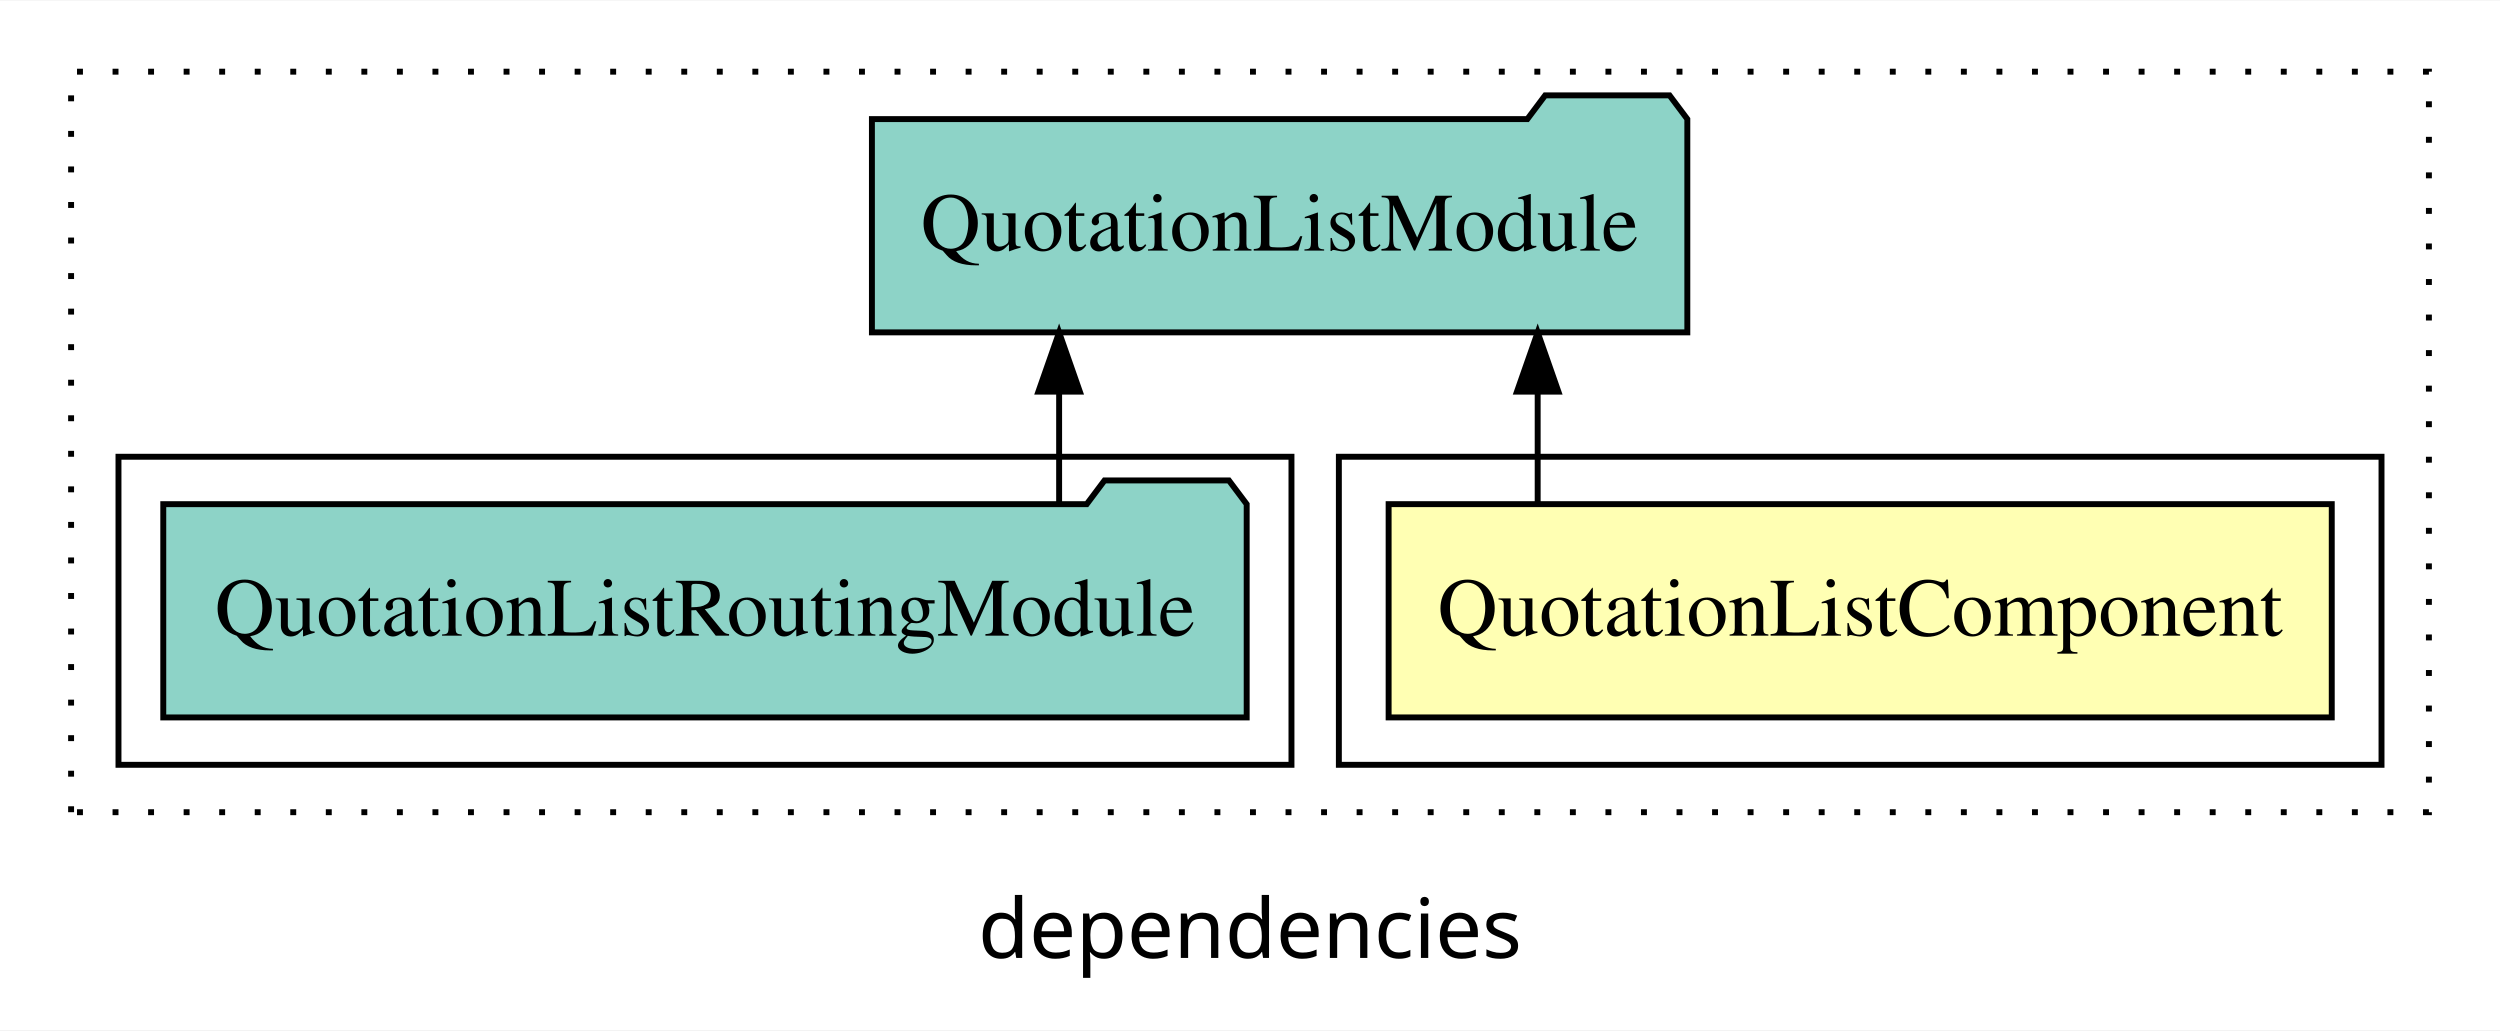
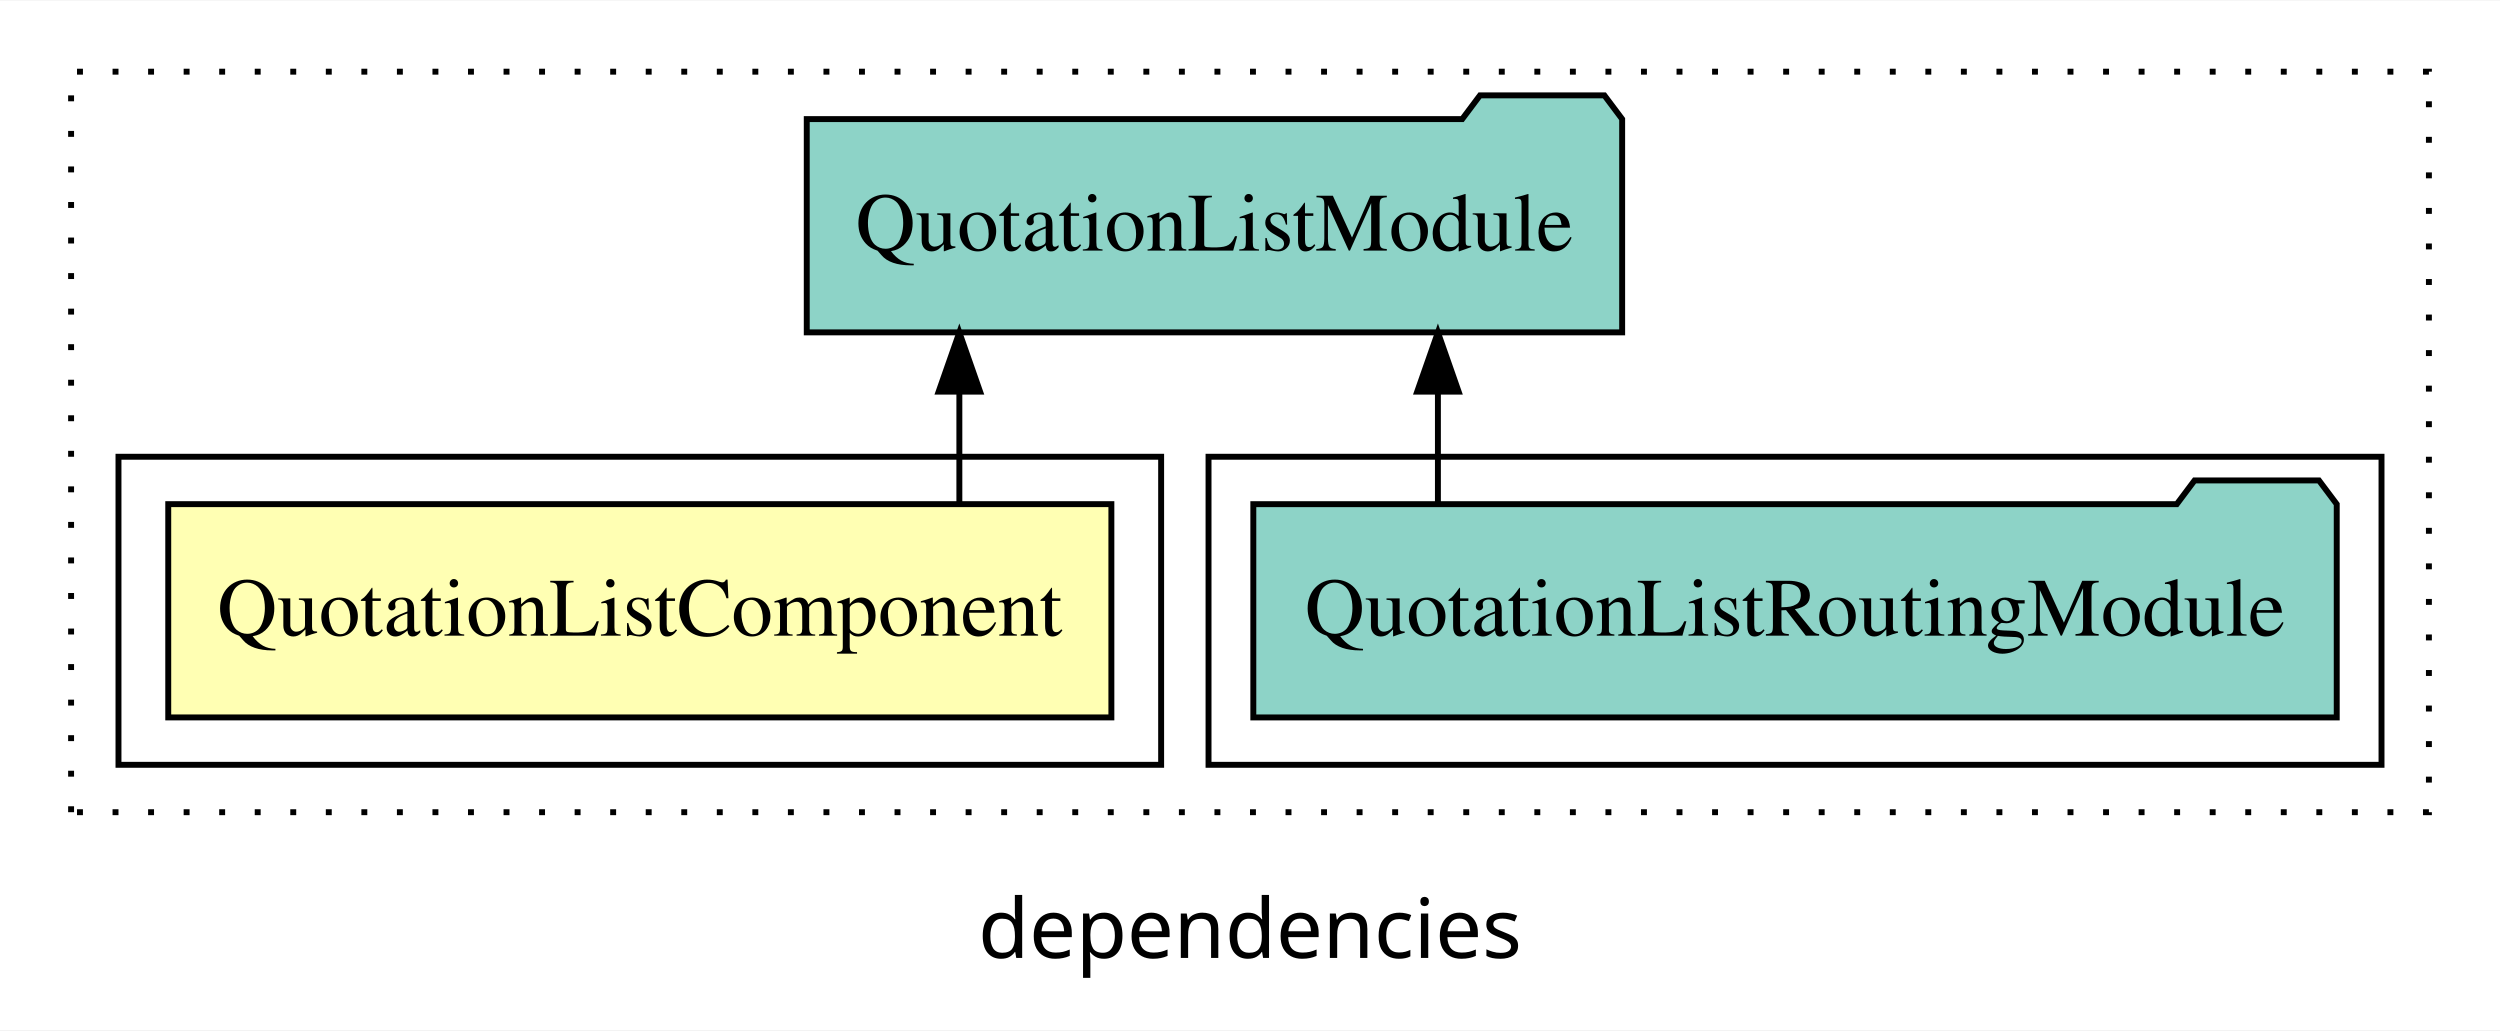
<svg xmlns="http://www.w3.org/2000/svg" width="422pt" height="174pt" viewBox="0.00 0.00 422.00 173.80">
  <g id="graph0" class="graph" transform="scale(1 1) rotate(0) translate(4 169.8)">
    <polygon fill="white" stroke="transparent" points="-4,4 -4,-169.8 418,-169.8 418,4 -4,4" />
    <text text-anchor="middle" x="207" y="-8.2" font-family="sans-serif" font-size="14.00">dependencies</text>
    <g id="clust1" class="cluster">
      <polygon fill="none" stroke="black" stroke-dasharray="1,5" points="8,-32.8 8,-157.8 406,-157.8 406,-32.8 8,-32.8" />
    </g>
+     <g id="clust4" class="cluster">
+       <polygon fill="none" stroke="black" points="200,-40.8 200,-92.8 398,-92.8 398,-40.8 200,-40.8" />
+     </g>
    <g id="clust2" class="cluster">
-       <polygon fill="none" stroke="black" points="222,-40.8 222,-92.8 398,-92.8 398,-40.8 222,-40.8" />
-     </g>
-     <g id="clust4" class="cluster">
-       <polygon fill="none" stroke="black" points="16,-40.8 16,-92.8 214,-92.8 214,-40.8 16,-40.8" />
+       <polygon fill="none" stroke="black" points="16,-40.8 16,-92.8 192,-92.8 192,-40.8 16,-40.8" />
    </g>
    <g id="node1" class="node">
-       <polygon fill="#ffffb3" stroke="black" points="389.6,-84.8 230.4,-84.8 230.4,-48.8 389.6,-48.8 389.6,-84.8" />
-       <text text-anchor="middle" x="310" y="-62.6" font-family="Times,serif" font-size="14.00">QuotationListComponent</text>
+       <polygon fill="#ffffb3" stroke="black" points="183.6,-84.8 24.4,-84.8 24.4,-48.8 183.6,-48.8 183.6,-84.8" />
+       <text text-anchor="middle" x="104" y="-62.6" font-family="Times,serif" font-size="14.00">QuotationListComponent</text>
    </g>
    <g id="node2" class="node">
-       <polygon fill="#8dd3c7" stroke="black" points="280.82,-149.8 277.82,-153.8 256.82,-153.8 253.82,-149.8 143.18,-149.8 143.18,-113.8 280.82,-113.8 280.82,-149.8" />
-       <text text-anchor="middle" x="212" y="-127.6" font-family="Times,serif" font-size="14.00">QuotationListModule</text>
+       <polygon fill="#8dd3c7" stroke="black" points="269.82,-149.8 266.82,-153.8 245.82,-153.8 242.82,-149.8 132.18,-149.8 132.18,-113.8 269.82,-113.8 269.82,-149.8" />
+       <text text-anchor="middle" x="201" y="-127.6" font-family="Times,serif" font-size="14.00">QuotationListModule</text>
    </g>
    <g id="edge1" class="edge">
-       <path fill="none" stroke="black" d="M255.56,-84.91C255.56,-84.91 255.56,-103.79 255.56,-103.79" />
-       <polygon fill="black" stroke="black" points="252.06,-103.79 255.56,-113.79 259.06,-103.79 252.06,-103.79" />
+       <path fill="none" stroke="black" d="M157.94,-84.91C157.94,-84.91 157.94,-103.79 157.94,-103.79" />
+       <polygon fill="black" stroke="black" points="154.44,-103.79 157.94,-113.79 161.44,-103.79 154.44,-103.79" />
    </g>
    <g id="node3" class="node">
-       <polygon fill="#8dd3c7" stroke="black" points="206.44,-84.8 203.44,-88.8 182.44,-88.8 179.44,-84.8 23.56,-84.8 23.56,-48.8 206.44,-48.8 206.44,-84.8" />
-       <text text-anchor="middle" x="115" y="-62.6" font-family="Times,serif" font-size="14.00">QuotationListRoutingModule</text>
+       <polygon fill="#8dd3c7" stroke="black" points="390.44,-84.8 387.44,-88.8 366.44,-88.8 363.44,-84.8 207.56,-84.8 207.56,-48.8 390.44,-48.8 390.44,-84.8" />
+       <text text-anchor="middle" x="299" y="-62.6" font-family="Times,serif" font-size="14.00">QuotationListRoutingModule</text>
    </g>
    <g id="edge2" class="edge">
-       <path fill="none" stroke="black" d="M174.78,-84.91C174.78,-84.91 174.78,-103.79 174.78,-103.79" />
-       <polygon fill="black" stroke="black" points="171.28,-103.79 174.78,-113.79 178.28,-103.79 171.28,-103.79" />
+       <path fill="none" stroke="black" d="M238.72,-84.91C238.72,-84.91 238.72,-103.79 238.72,-103.79" />
+       <polygon fill="black" stroke="black" points="235.22,-103.79 238.72,-113.79 242.22,-103.79 235.22,-103.79" />
    </g>
  </g>
</svg>
